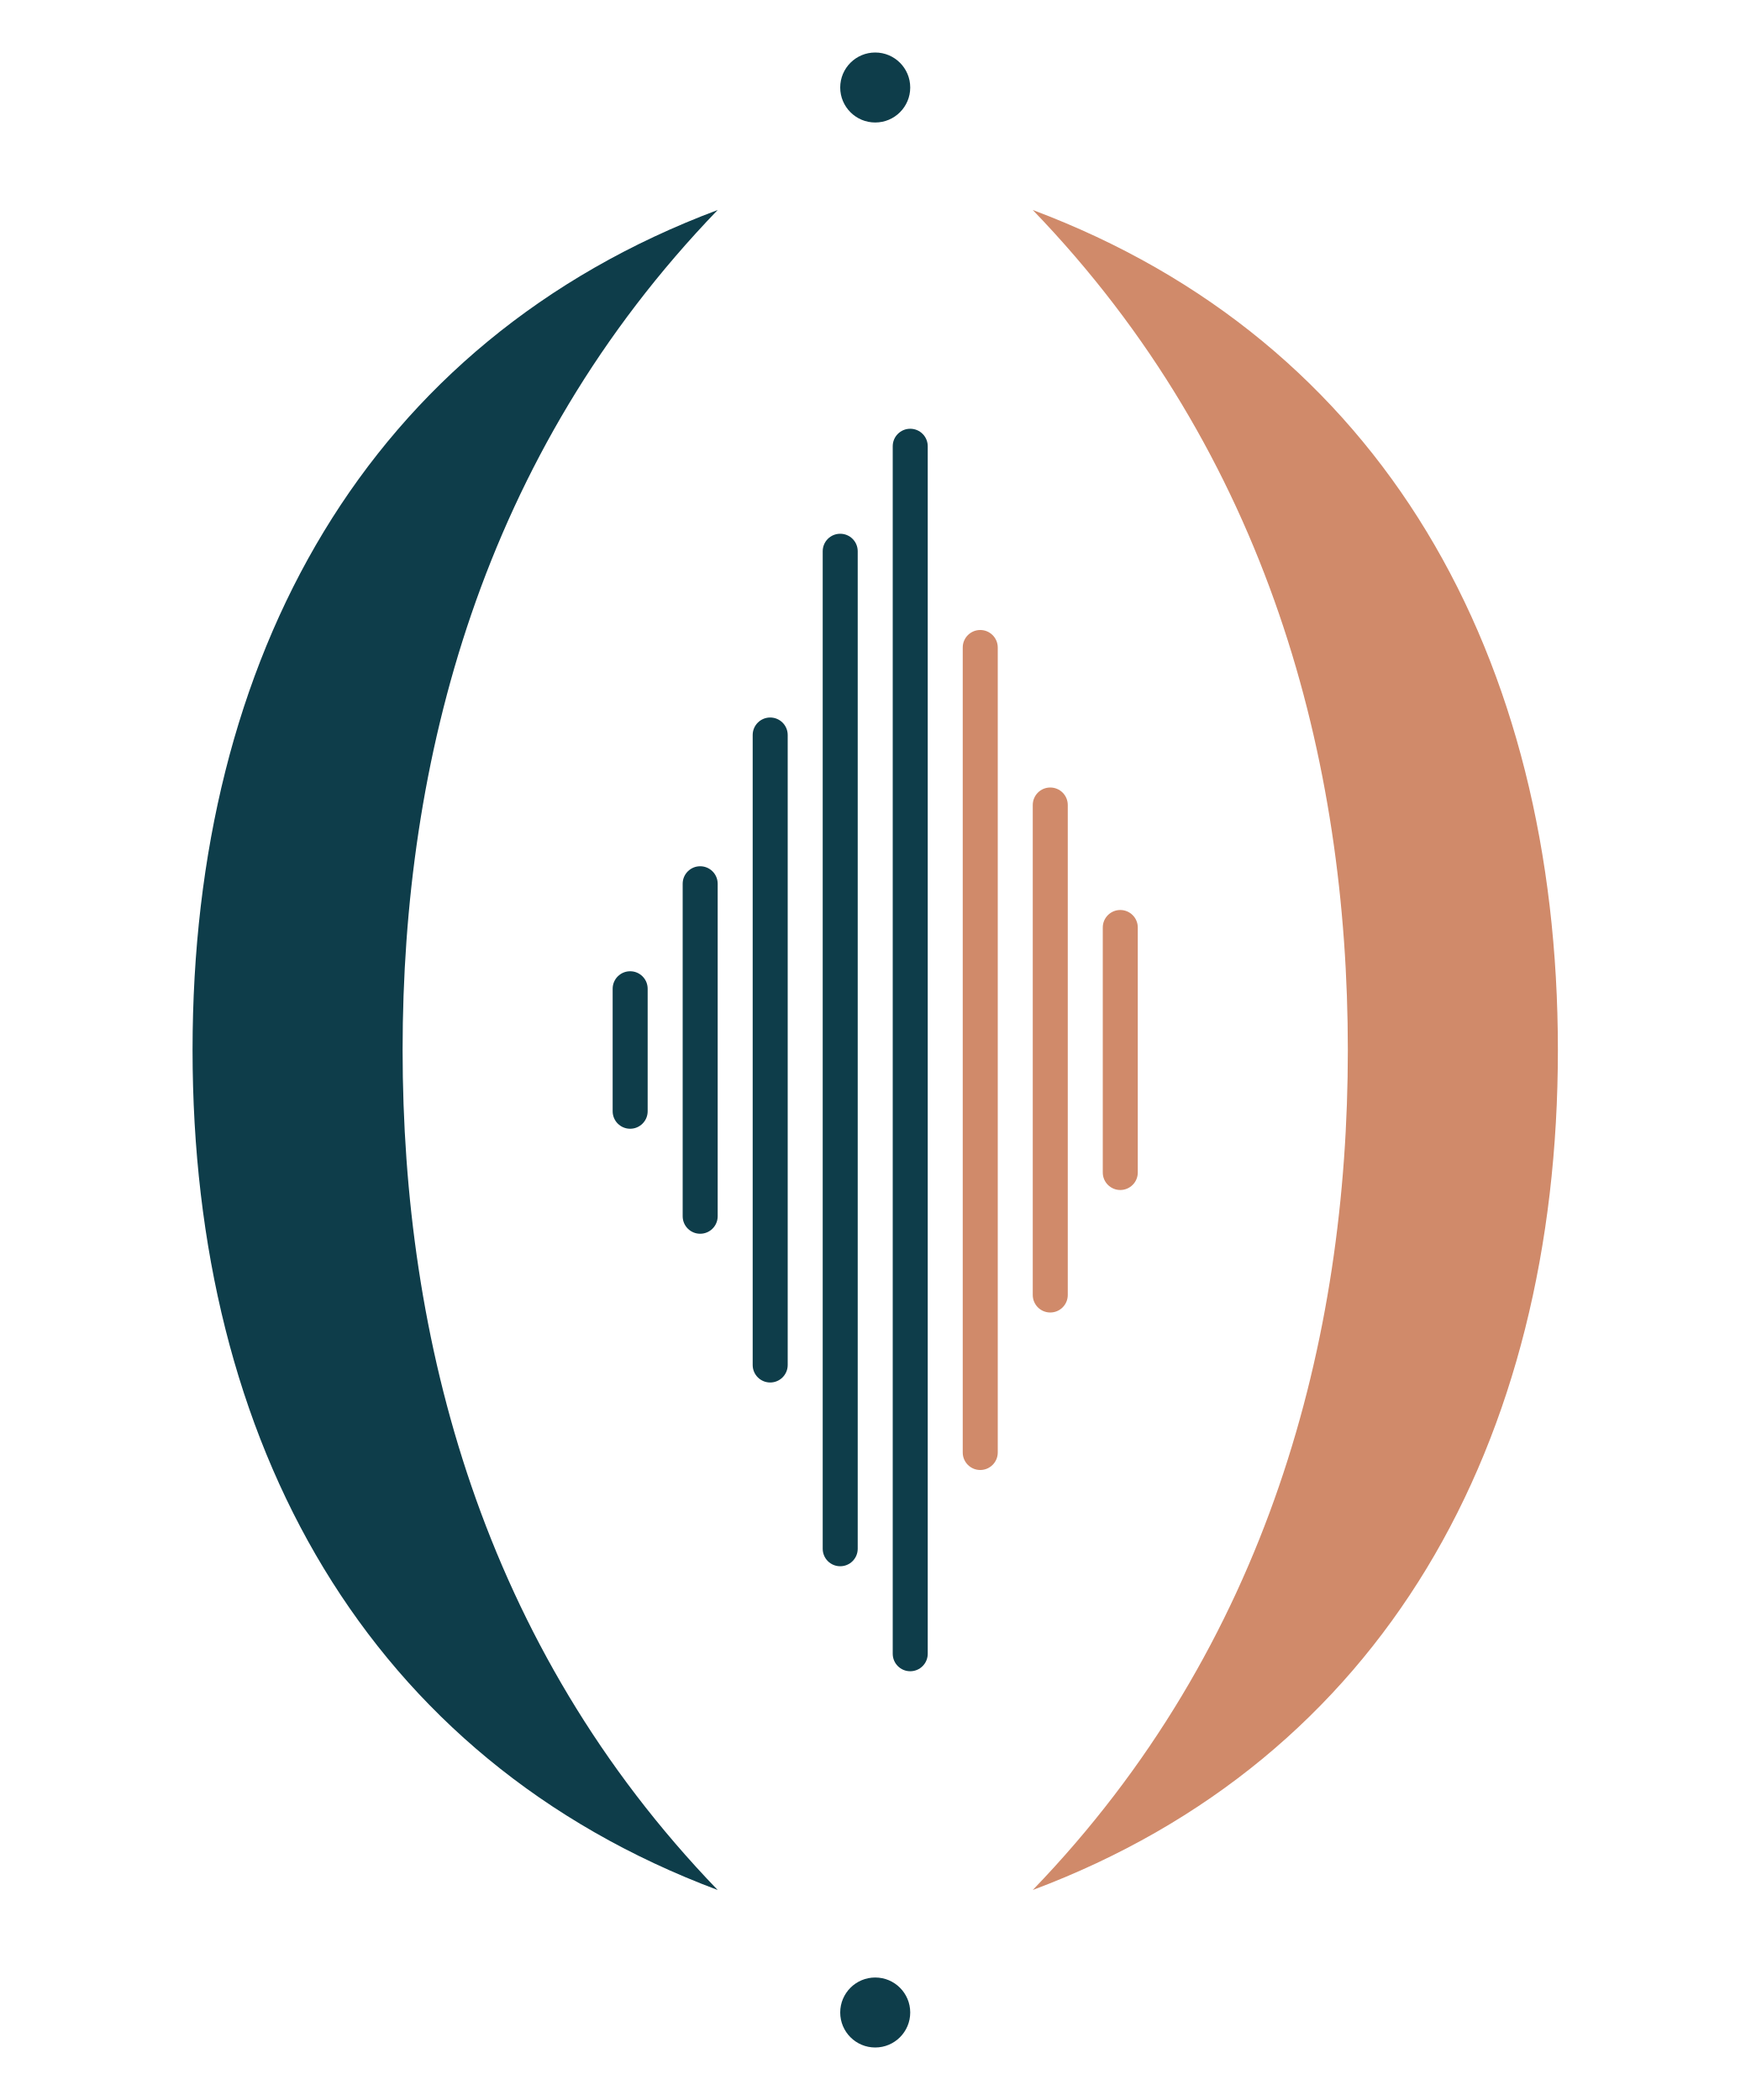
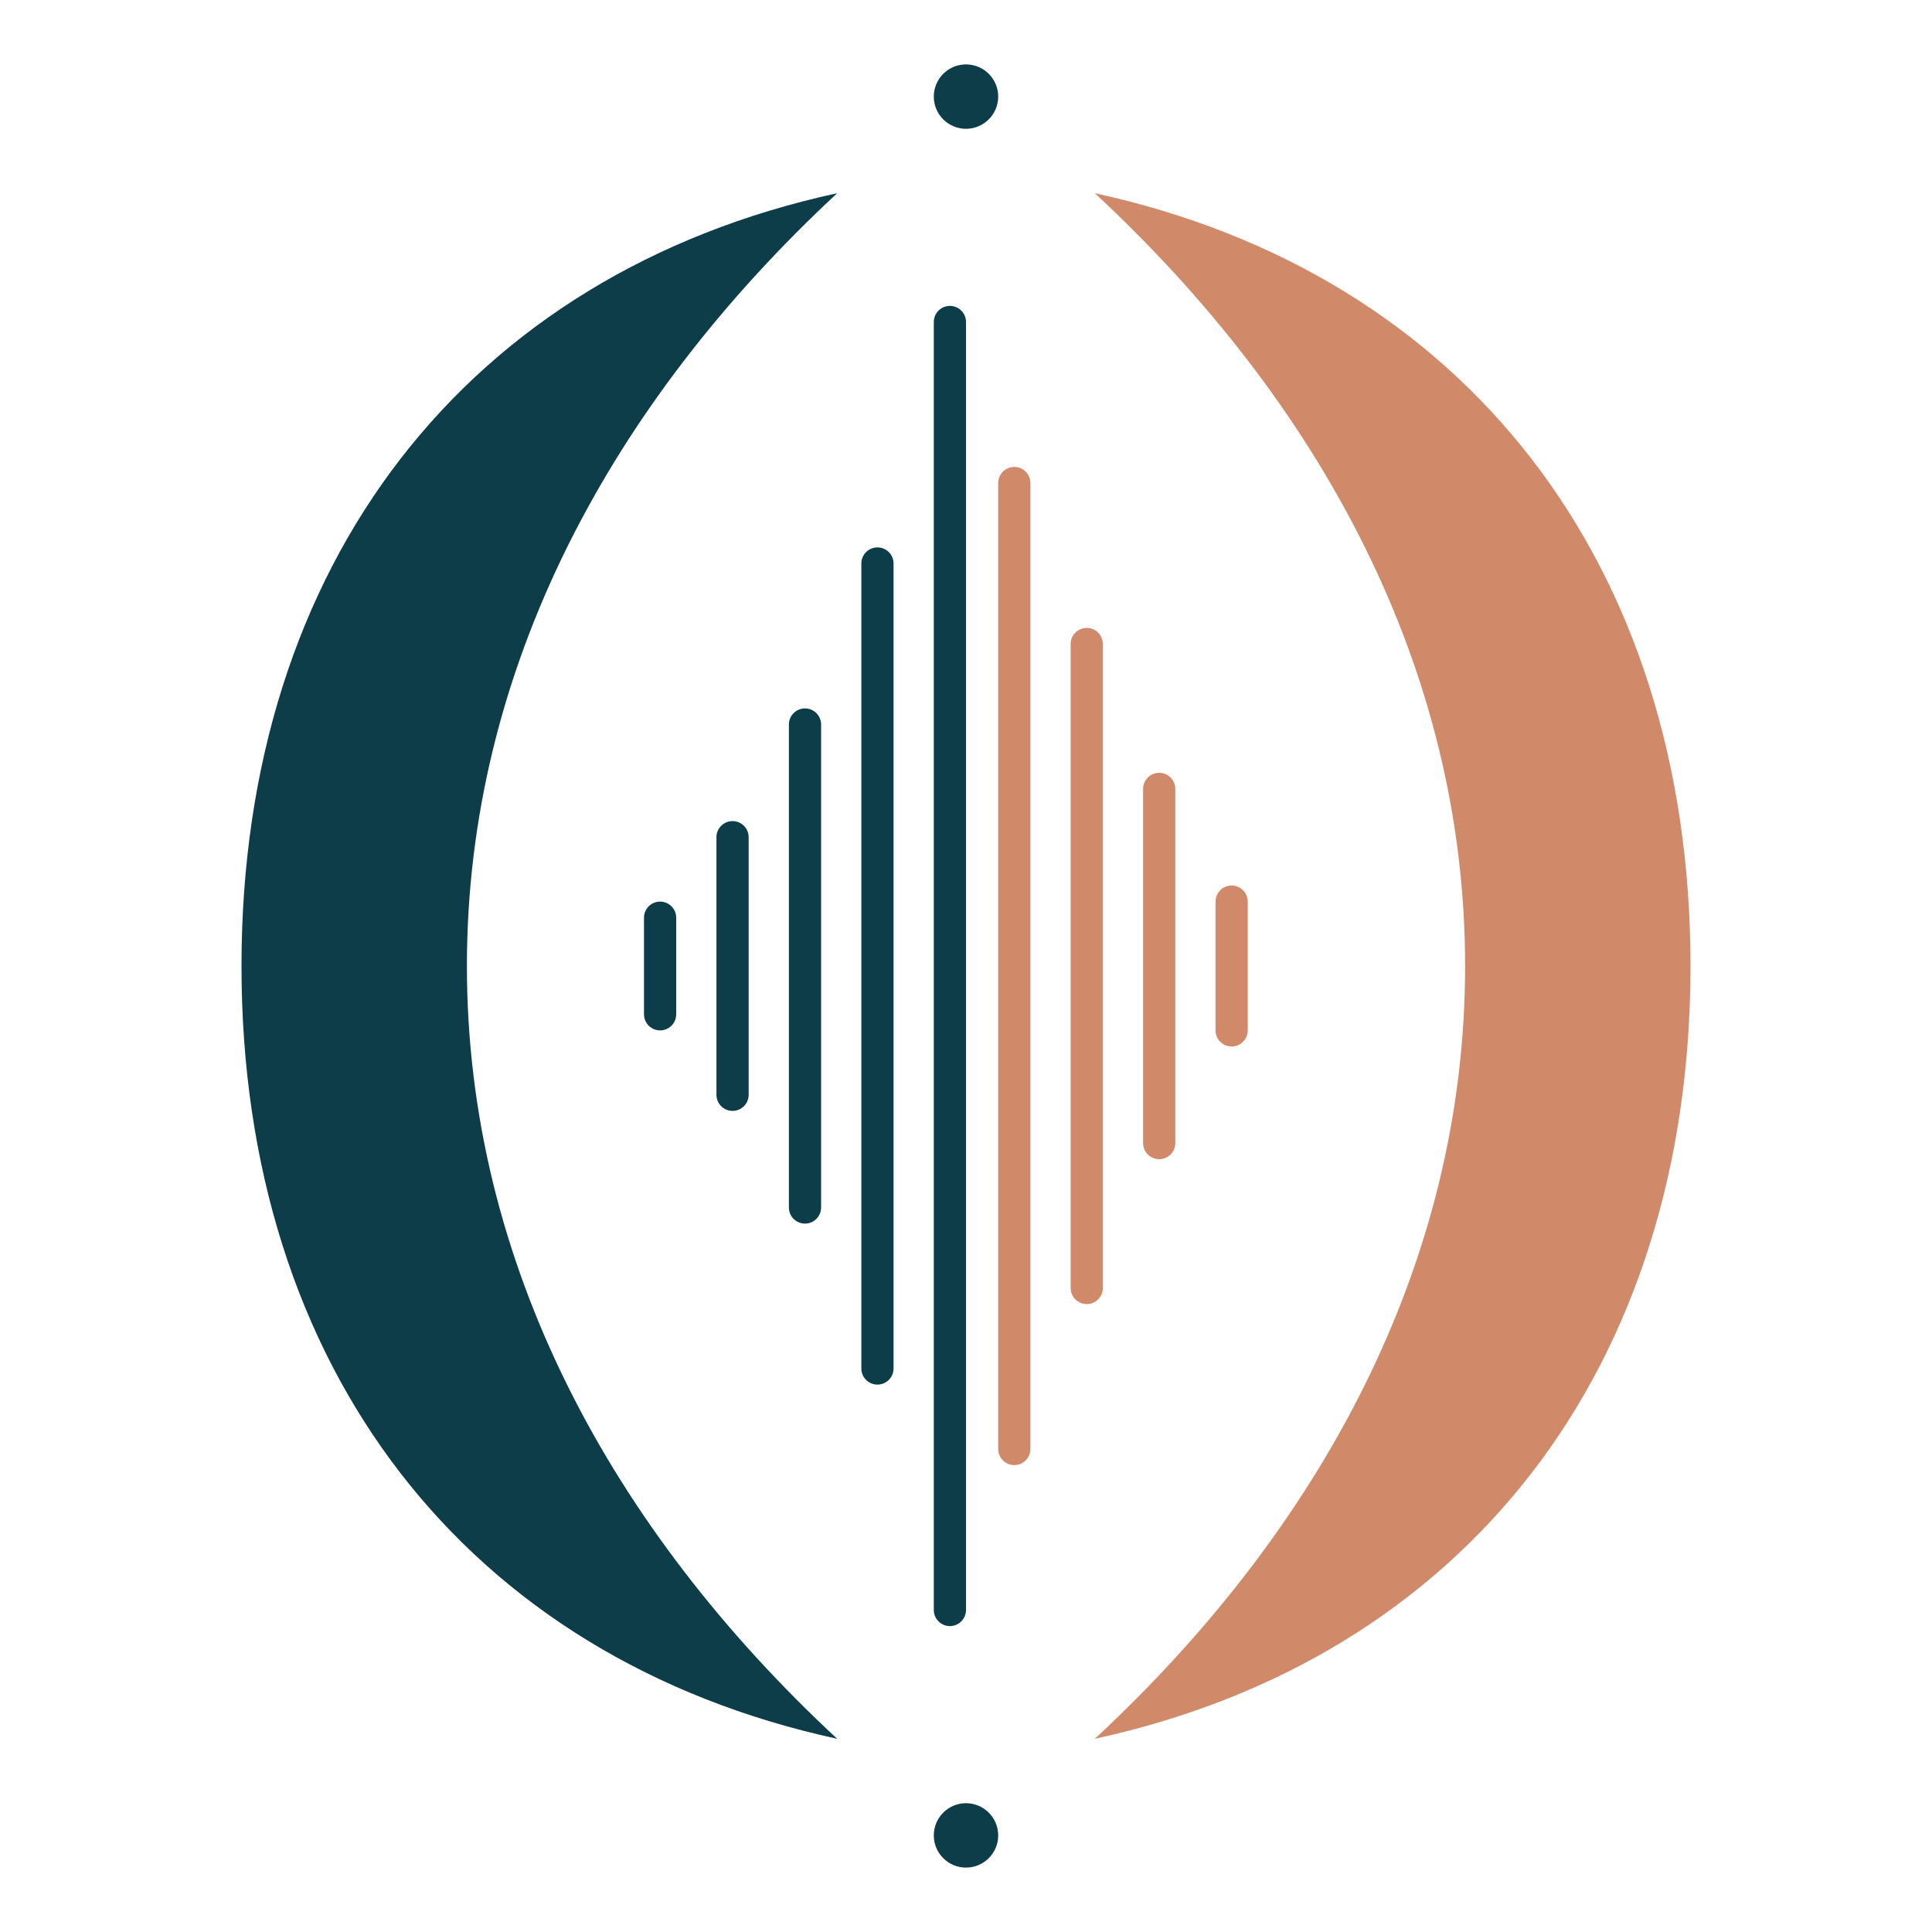
- <svg xmlns="http://www.w3.org/2000/svg" viewBox="0 0 200 240" role="img" aria-labelledby="title">
-   <path fill="#0E3D4A" d="M82 24C42 39 22 75 22 120s20 81 60 96C55 188 46 153 46 120s9-68 36-96Z" />
-   <path fill="#D08A6A" d="M118 24c40 15 60 51 60 96s-20 81-60 96c27-28 36-63 36-96s-9-68-36-96Z" />
+ <svg xmlns="http://www.w3.org/2000/svg" viewBox="0 0 240 240" role="img" aria-labelledby="title">
+   <path fill="#0E3D4A" d="M104 24C58 34 30 70 30 120s28 86 74 96C76 190 58 157 58 120s18-70 46-96Z" />
+   <path fill="#D08A6A" d="M136 24c46 10 74 46 74 96s-28 86-74 96c28-26 46-59 46-96s-18-70-46-96Z" />
  <g fill="#0E3D4A">
-     <rect x="70" y="111" width="4" height="18" rx="2" />
-     <rect x="78" y="99" width="4" height="42" rx="2" />
-     <rect x="86" y="82" width="4" height="76" rx="2" />
-     <rect x="94" y="61" width="4" height="118" rx="2" />
-     <rect x="102" y="49" width="4" height="142" rx="2" />
+     <rect x="80" y="112" width="4" height="16" rx="2" />
+     <rect x="89" y="102" width="4" height="36" rx="2" />
+     <rect x="98" y="88" width="4" height="64" rx="2" />
+     <rect x="107" y="68" width="4" height="104" rx="2" />
+     <rect x="116" y="38" width="4" height="164" rx="2" />
  </g>
  <g fill="#D08A6A">
-     <rect x="110" y="72" width="4" height="96" rx="2" />
-     <rect x="118" y="90" width="4" height="60" rx="2" />
-     <rect x="126" y="104" width="4" height="32" rx="2" />
+     <rect x="124" y="58" width="4" height="124" rx="2" />
+     <rect x="133" y="78" width="4" height="84" rx="2" />
+     <rect x="142" y="96" width="4" height="48" rx="2" />
+     <rect x="151" y="110" width="4" height="20" rx="2" />
  </g>
-   <circle cx="100" cy="10" r="4" fill="#0E3D4A" />
-   <circle cx="100" cy="230" r="4" fill="#0E3D4A" />
+   <circle cx="120" cy="12" r="4" fill="#0E3D4A" />
+   <circle cx="120" cy="228" r="4" fill="#0E3D4A" />
</svg>
